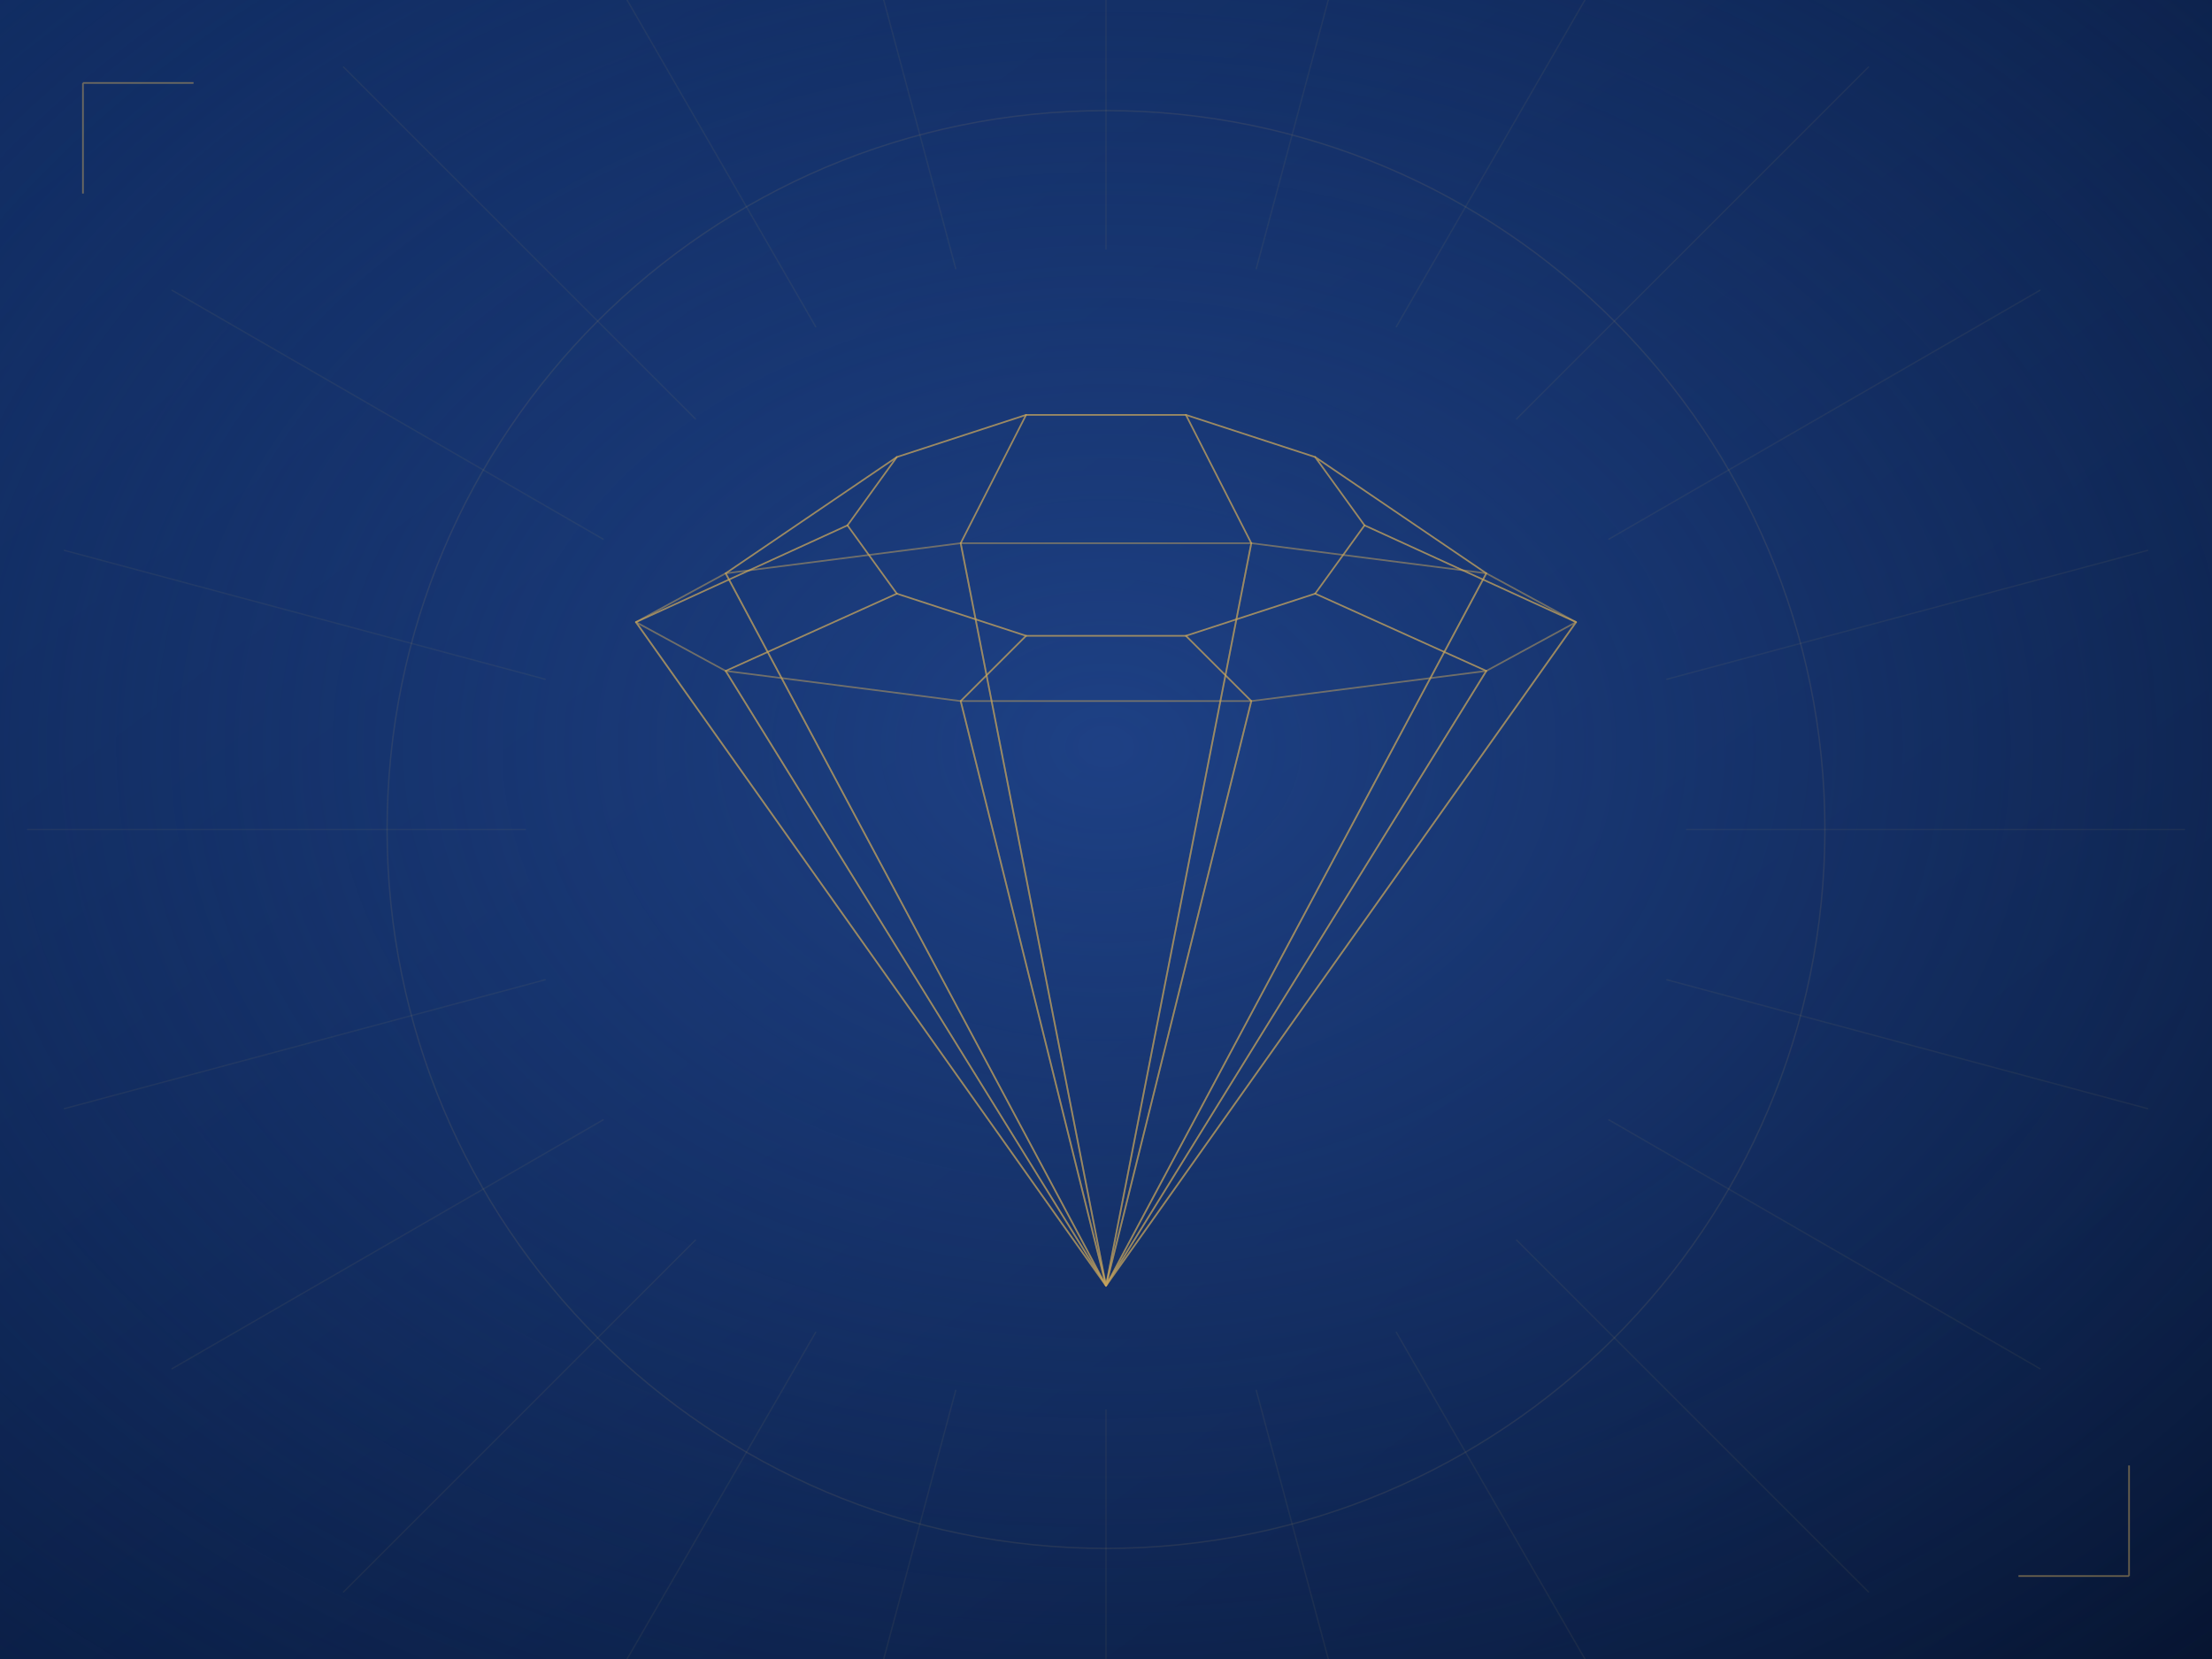
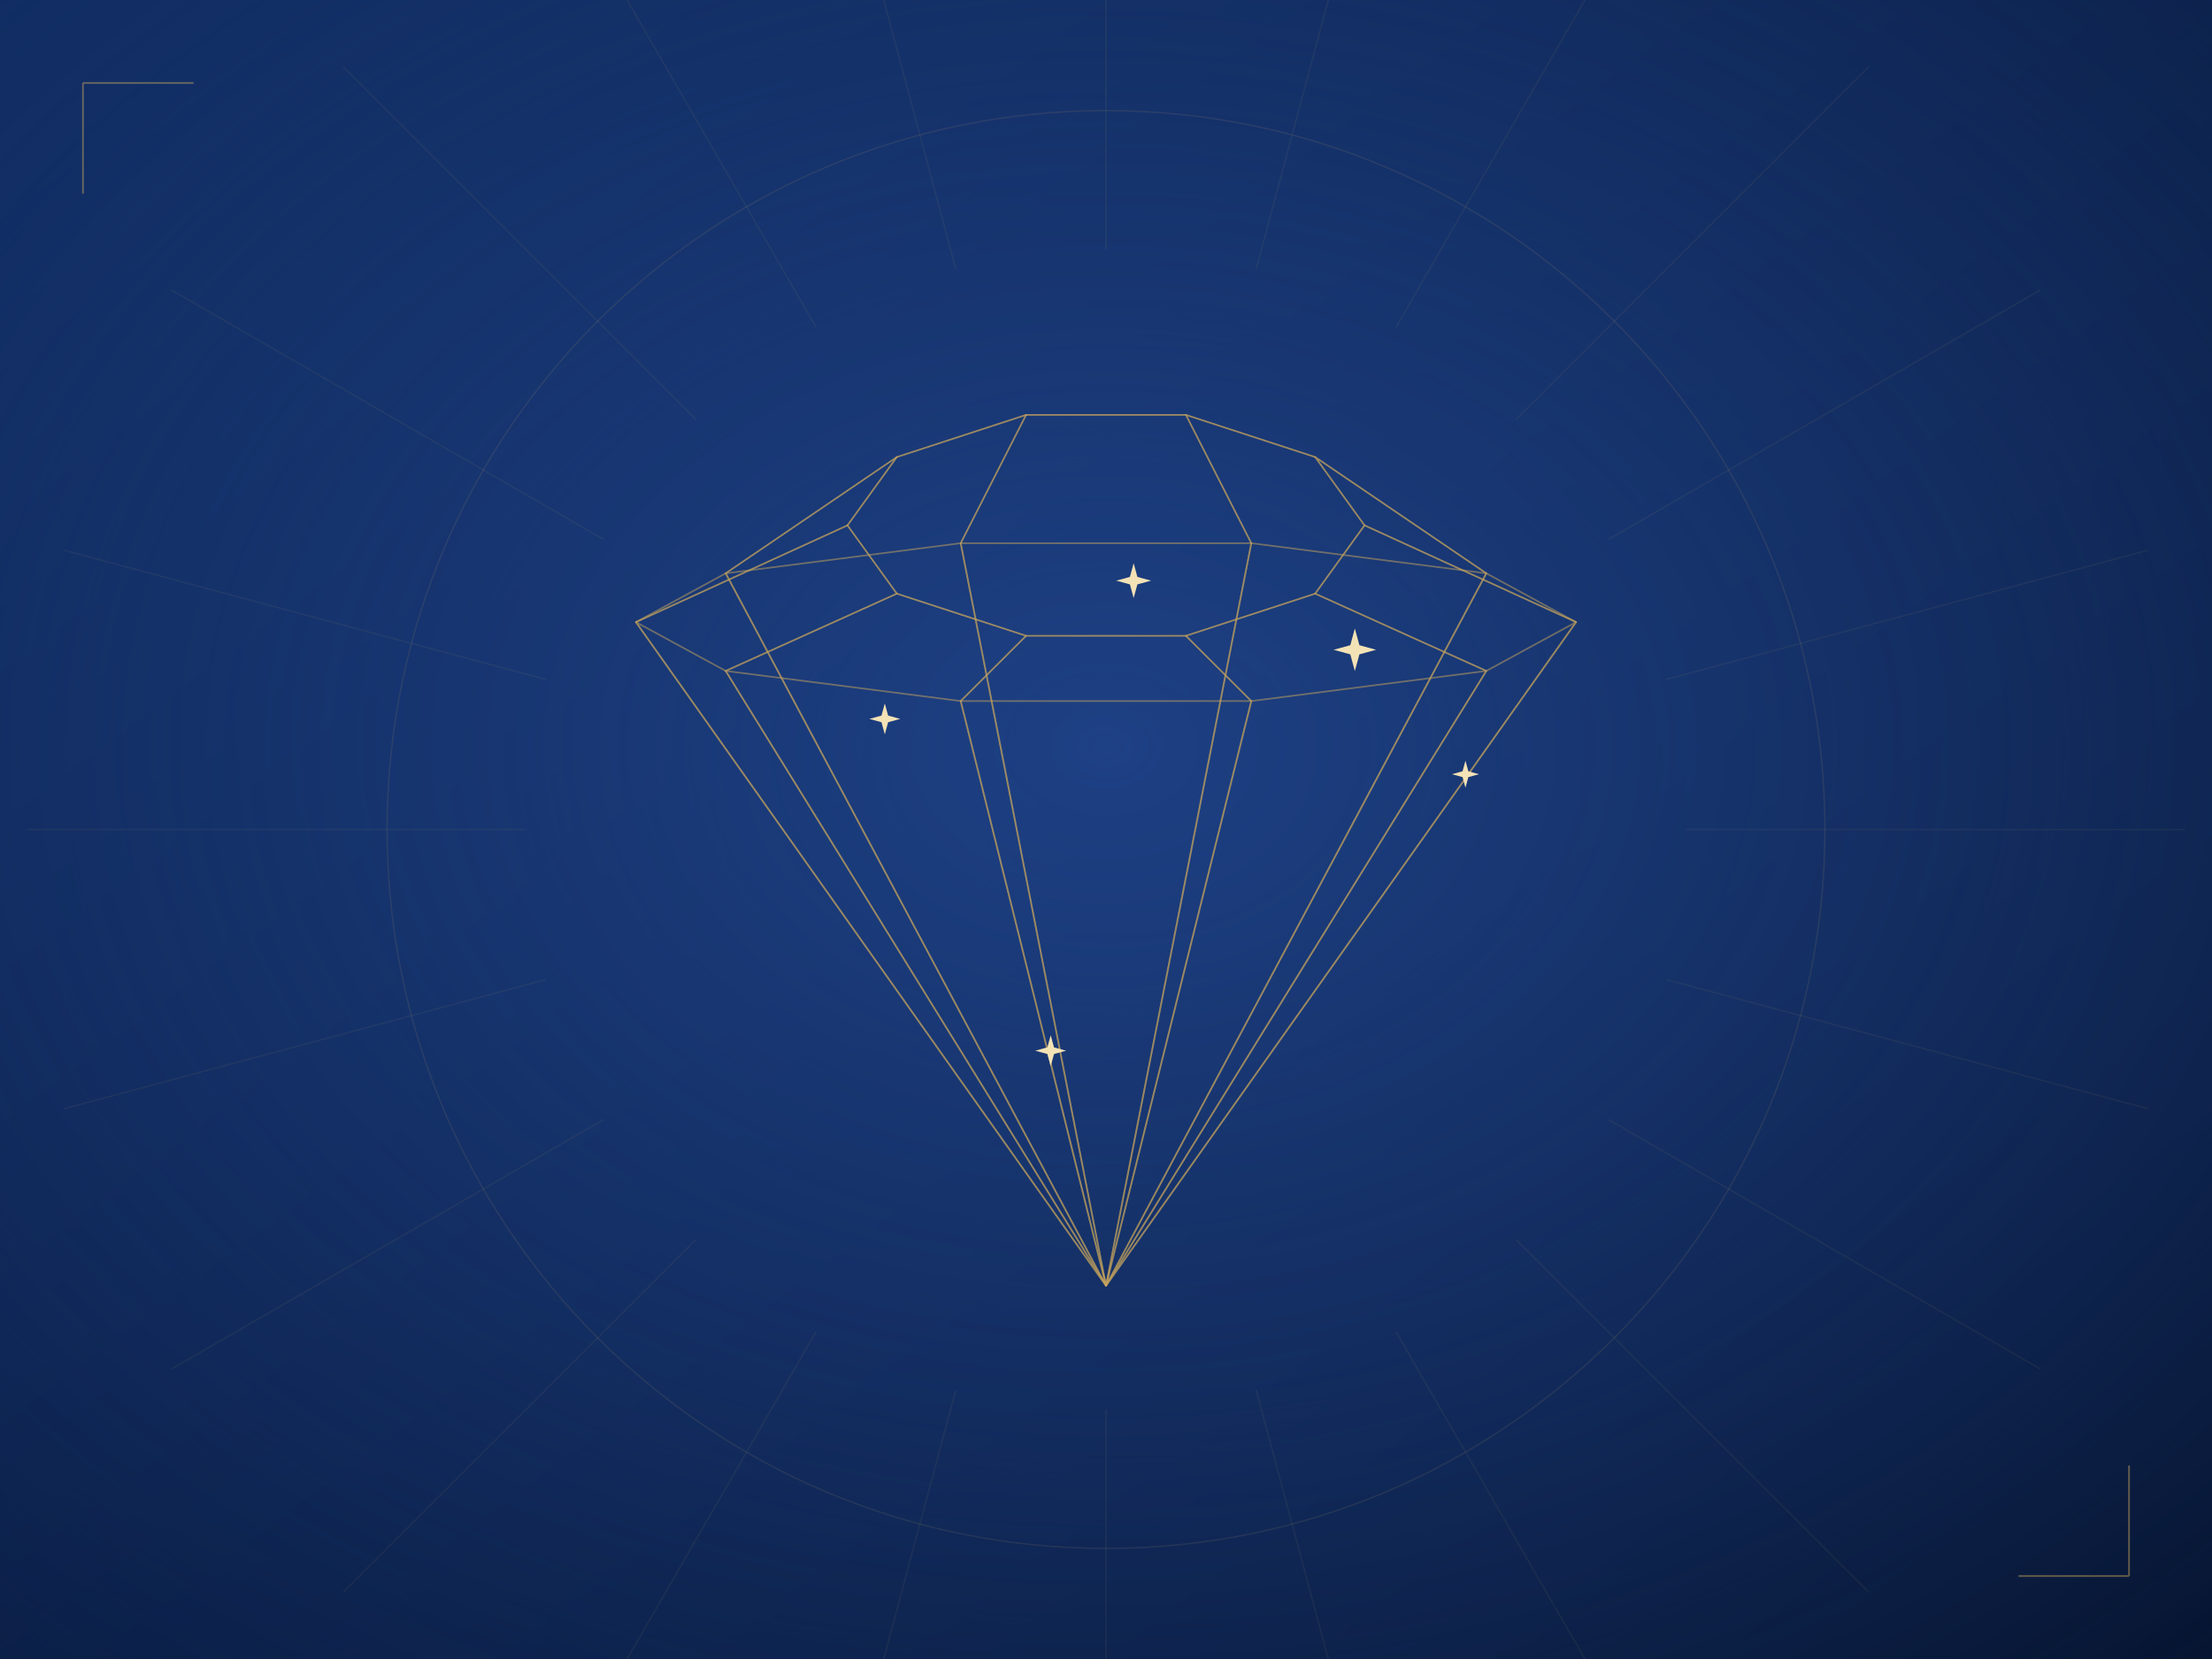
<svg xmlns="http://www.w3.org/2000/svg" viewBox="0 0 1600 1200" preserveAspectRatio="xMidYMid slice">
+   <style>
+ @keyframes breathe { 0%,100% { opacity: .35 } 50% { opacity: 1 } }
+ @keyframes twinkle { 0%,100% { opacity: 0; transform: scale(.4) } 45%,55% { opacity: 1; transform: scale(1) } }
+ @keyframes pulse { 0% { transform: scale(1); opacity: .7 } 100% { transform: scale(6); opacity: 0 } }
+ @keyframes sweep { 0% { transform: translateX(-700px) } 60%,100% { transform: translateX(1900px) } }
+ @keyframes blink { 0%,49% { opacity: 1 } 50%,100% { opacity: 0 } }
+ .tw, .pl { transform-box: fill-box; transform-origin: center; }
+ @media (prefers-reduced-motion: reduce){*{animation:none!important}}</style>
  <defs>
    <linearGradient id="bg" x1="0" y1="0" x2="1" y2="1">
      <stop offset="0" stop-color="#0F2A5E" />
      <stop offset="1" stop-color="#061430" />
    </linearGradient>
    <radialGradient id="glow" cx="0.5" cy="0.45" r=".75">
      <stop offset="0" stop-color="#21468F" stop-opacity="0.85" />
      <stop offset="1" stop-color="#21468F" stop-opacity="0" />
    </radialGradient>
    <linearGradient id="fadeY" x1="0" y1="0" x2="0" y2="1">
      <stop offset="0" stop-color="#C6A45C" stop-opacity="1" />
      <stop offset="1" stop-color="#C6A45C" stop-opacity=".05" />
    </linearGradient>
  </defs>
  <rect width="1600" height="1200" fill="url(#bg)" />
  <rect width="1600" height="1200" fill="url(#glow)" />
  <g fill="none" stroke="#C6A45C" stroke-linecap="round" stroke-linejoin="round">
    <path d="M1140 450L1075.1 485.3L800 930Z" stroke-opacity=".5" stroke-width="1.2" />
    <path d="M1140 450L987 380L951.3 429.4" stroke-opacity=".75" stroke-width="1.2" />
    <path d="M1075.1 485.3L905.1 507.1L800 930Z" stroke-opacity=".5" stroke-width="1.2" />
    <path d="M1075.1 485.3L951.3 429.4L857.8 459.9" stroke-opacity=".75" stroke-width="1.2" />
    <path d="M905.1 507.1L694.9 507.1L800 930Z" stroke-opacity=".5" stroke-width="1.2" />
    <path d="M905.1 507.1L857.8 459.9L742.2 459.9" stroke-opacity=".75" stroke-width="1.2" />
    <path d="M694.9 507.1L524.9 485.3L800 930Z" stroke-opacity=".5" stroke-width="1.2" />
    <path d="M694.9 507.1L742.2 459.9L648.7 429.4" stroke-opacity=".75" stroke-width="1.2" />
    <path d="M524.9 485.3L460 450L800 930Z" stroke-opacity=".5" stroke-width="1.2" />
    <path d="M524.9 485.3L648.7 429.4L613 380" stroke-opacity=".75" stroke-width="1.2" />
    <path d="M460 450L524.9 414.7L800 930Z" stroke-opacity=".5" stroke-width="1.2" />
    <path d="M460 450L613 380L648.7 330.6" stroke-opacity=".75" stroke-width="1.2" />
    <path d="M524.9 414.7L694.9 392.9L800 930Z" stroke-opacity=".5" stroke-width="1.2" />
    <path d="M524.9 414.7L648.7 330.6L742.2 300.1" stroke-opacity=".75" stroke-width="1.2" />
    <path d="M694.9 392.9L905.1 392.9L800 930Z" stroke-opacity=".5" stroke-width="1.2" />
    <path d="M694.9 392.9L742.2 300.1L857.8 300.1" stroke-opacity=".75" stroke-width="1.2" />
    <path d="M905.1 392.9L1075.1 414.7L800 930Z" stroke-opacity=".5" stroke-width="1.2" />
    <path d="M905.1 392.9L857.8 300.1L951.3 330.6" stroke-opacity=".75" stroke-width="1.2" />
    <path d="M1075.1 414.7L1140 450L800 930Z" stroke-opacity=".5" stroke-width="1.2" />
    <path d="M1075.1 414.7L951.3 330.6L987 380" stroke-opacity=".75" stroke-width="1.2" />
    <path d="M1220 600L1580 600" stroke-opacity="0.08" stroke-width="1" />
    <path d="M1205.7 708.7L1553.4 801.9" stroke-opacity="0.08" stroke-width="1" />
    <path d="M1163.7 810L1475.5 990" stroke-opacity="0.08" stroke-width="1" />
    <path d="M1097 897L1351.5 1151.5" stroke-opacity="0.08" stroke-width="1" />
    <path d="M1010 963.7L1190 1275.5" stroke-opacity="0.08" stroke-width="1" />
    <path d="M908.7 1005.7L1001.9 1353.4" stroke-opacity="0.08" stroke-width="1" />
    <path d="M800 1020L800 1380" stroke-opacity="0.08" stroke-width="1" />
    <path d="M691.3 1005.7L598.1 1353.4" stroke-opacity="0.08" stroke-width="1" />
    <path d="M590 963.7L410 1275.5" stroke-opacity="0.08" stroke-width="1" />
    <path d="M503 897L248.5 1151.5" stroke-opacity="0.08" stroke-width="1" />
    <path d="M436.3 810L124.5 990" stroke-opacity="0.08" stroke-width="1" />
    <path d="M394.3 708.7L46.6 801.9" stroke-opacity="0.08" stroke-width="1" />
    <path d="M380 600L20 600" stroke-opacity="0.08" stroke-width="1" />
    <path d="M394.3 491.3L46.6 398.1" stroke-opacity="0.08" stroke-width="1" />
    <path d="M436.3 390L124.5 210" stroke-opacity="0.08" stroke-width="1" />
    <path d="M503 303L248.5 48.5" stroke-opacity="0.08" stroke-width="1" />
    <path d="M590 236.3L410 -75.5" stroke-opacity="0.08" stroke-width="1" />
    <path d="M691.3 194.3L598.1 -153.4" stroke-opacity="0.08" stroke-width="1" />
    <path d="M800 180L800 -180" stroke-opacity="0.08" stroke-width="1" />
    <path d="M908.7 194.3L1001.9 -153.4" stroke-opacity="0.08" stroke-width="1" />
    <path d="M1010 236.3L1190 -75.5" stroke-opacity="0.08" stroke-width="1" />
    <path d="M1097 303L1351.5 48.5" stroke-opacity="0.08" stroke-width="1" />
    <path d="M1163.7 390L1475.5 210" stroke-opacity="0.08" stroke-width="1" />
    <path d="M1205.7 491.3L1553.4 398.1" stroke-opacity="0.08" stroke-width="1" />
    <circle cx="800" cy="600" r="520" stroke-opacity=".12" />
  </g>
  <g fill="none" stroke="#C6A45C" stroke-opacity=".5">
    <path d="M60 60h80M60 60v80M1540 1140h-80M1540 1140v-80" stroke-width="1.2" />
  </g>
+   <g fill="none" stroke="#C6A45C" stroke-linecap="round">
+     <defs>
+       <radialGradient id="lg">
+         <stop offset="0" stop-color="#E9C77E" stop-opacity=".55" />
+         <stop offset="1" stop-color="#E9C77E" stop-opacity="0" />
+       </radialGradient>
+       <linearGradient id="sw" x1="0" y1="0" x2="1" y2="0">
+         <stop offset="0" stop-color="#fff" stop-opacity="0" />
+         <stop offset=".5" stop-color="#fff" stop-opacity=".14" />
+         <stop offset="1" stop-color="#fff" stop-opacity="0" />
+       </linearGradient>
+     </defs>
+     <clipPath id="gem">
+       <circle cx="800" cy="560" r="380" />
+     </clipPath>
+     <g clip-path="url(#gem)">
+       <rect class="gs" style="animation: sweep 8s ease-in-out 0s infinite" x="0" y="-200" width="260" height="1600" fill="url(#sw)" stroke="none" transform="skewX(-22)" />
+     </g>
+     <path class="tw" style="animation: twinkle 3.6s ease-in-out 0s infinite" transform="translate(980 470) scale(1.1)" d="M0 -14 L3 -3 L14 0 L3 3 L0 14 L-3 3 L-14 0 L-3 -3 Z" fill="#F3E2B5" stroke="none" />
+     <path class="tw" style="animation: twinkle 3.6s ease-in-out 1.3s infinite" transform="translate(640 520) scale(0.8)" d="M0 -14 L3 -3 L14 0 L3 3 L0 14 L-3 3 L-14 0 L-3 -3 Z" fill="#F3E2B5" stroke="none" />
+     <path class="tw" style="animation: twinkle 3.6s ease-in-out 2.2s infinite" transform="translate(820 420) scale(0.9)" d="M0 -14 L3 -3 L14 0 L3 3 L0 14 L-3 3 L-14 0 L-3 -3 Z" fill="#F3E2B5" stroke="none" />
+     <path class="tw" style="animation: twinkle 3.6s ease-in-out 3s infinite" transform="translate(1060 560) scale(0.7)" d="M0 -14 L3 -3 L14 0 L3 3 L0 14 L-3 3 L-14 0 L-3 -3 Z" fill="#F3E2B5" stroke="none" />
+     <path class="tw" style="animation: twinkle 3.6s ease-in-out 1.8s infinite" transform="translate(760 760) scale(0.8)" d="M0 -14 L3 -3 L14 0 L3 3 L0 14 L-3 3 L-14 0 L-3 -3 Z" fill="#F3E2B5" stroke="none" />
+   </g>
</svg>
